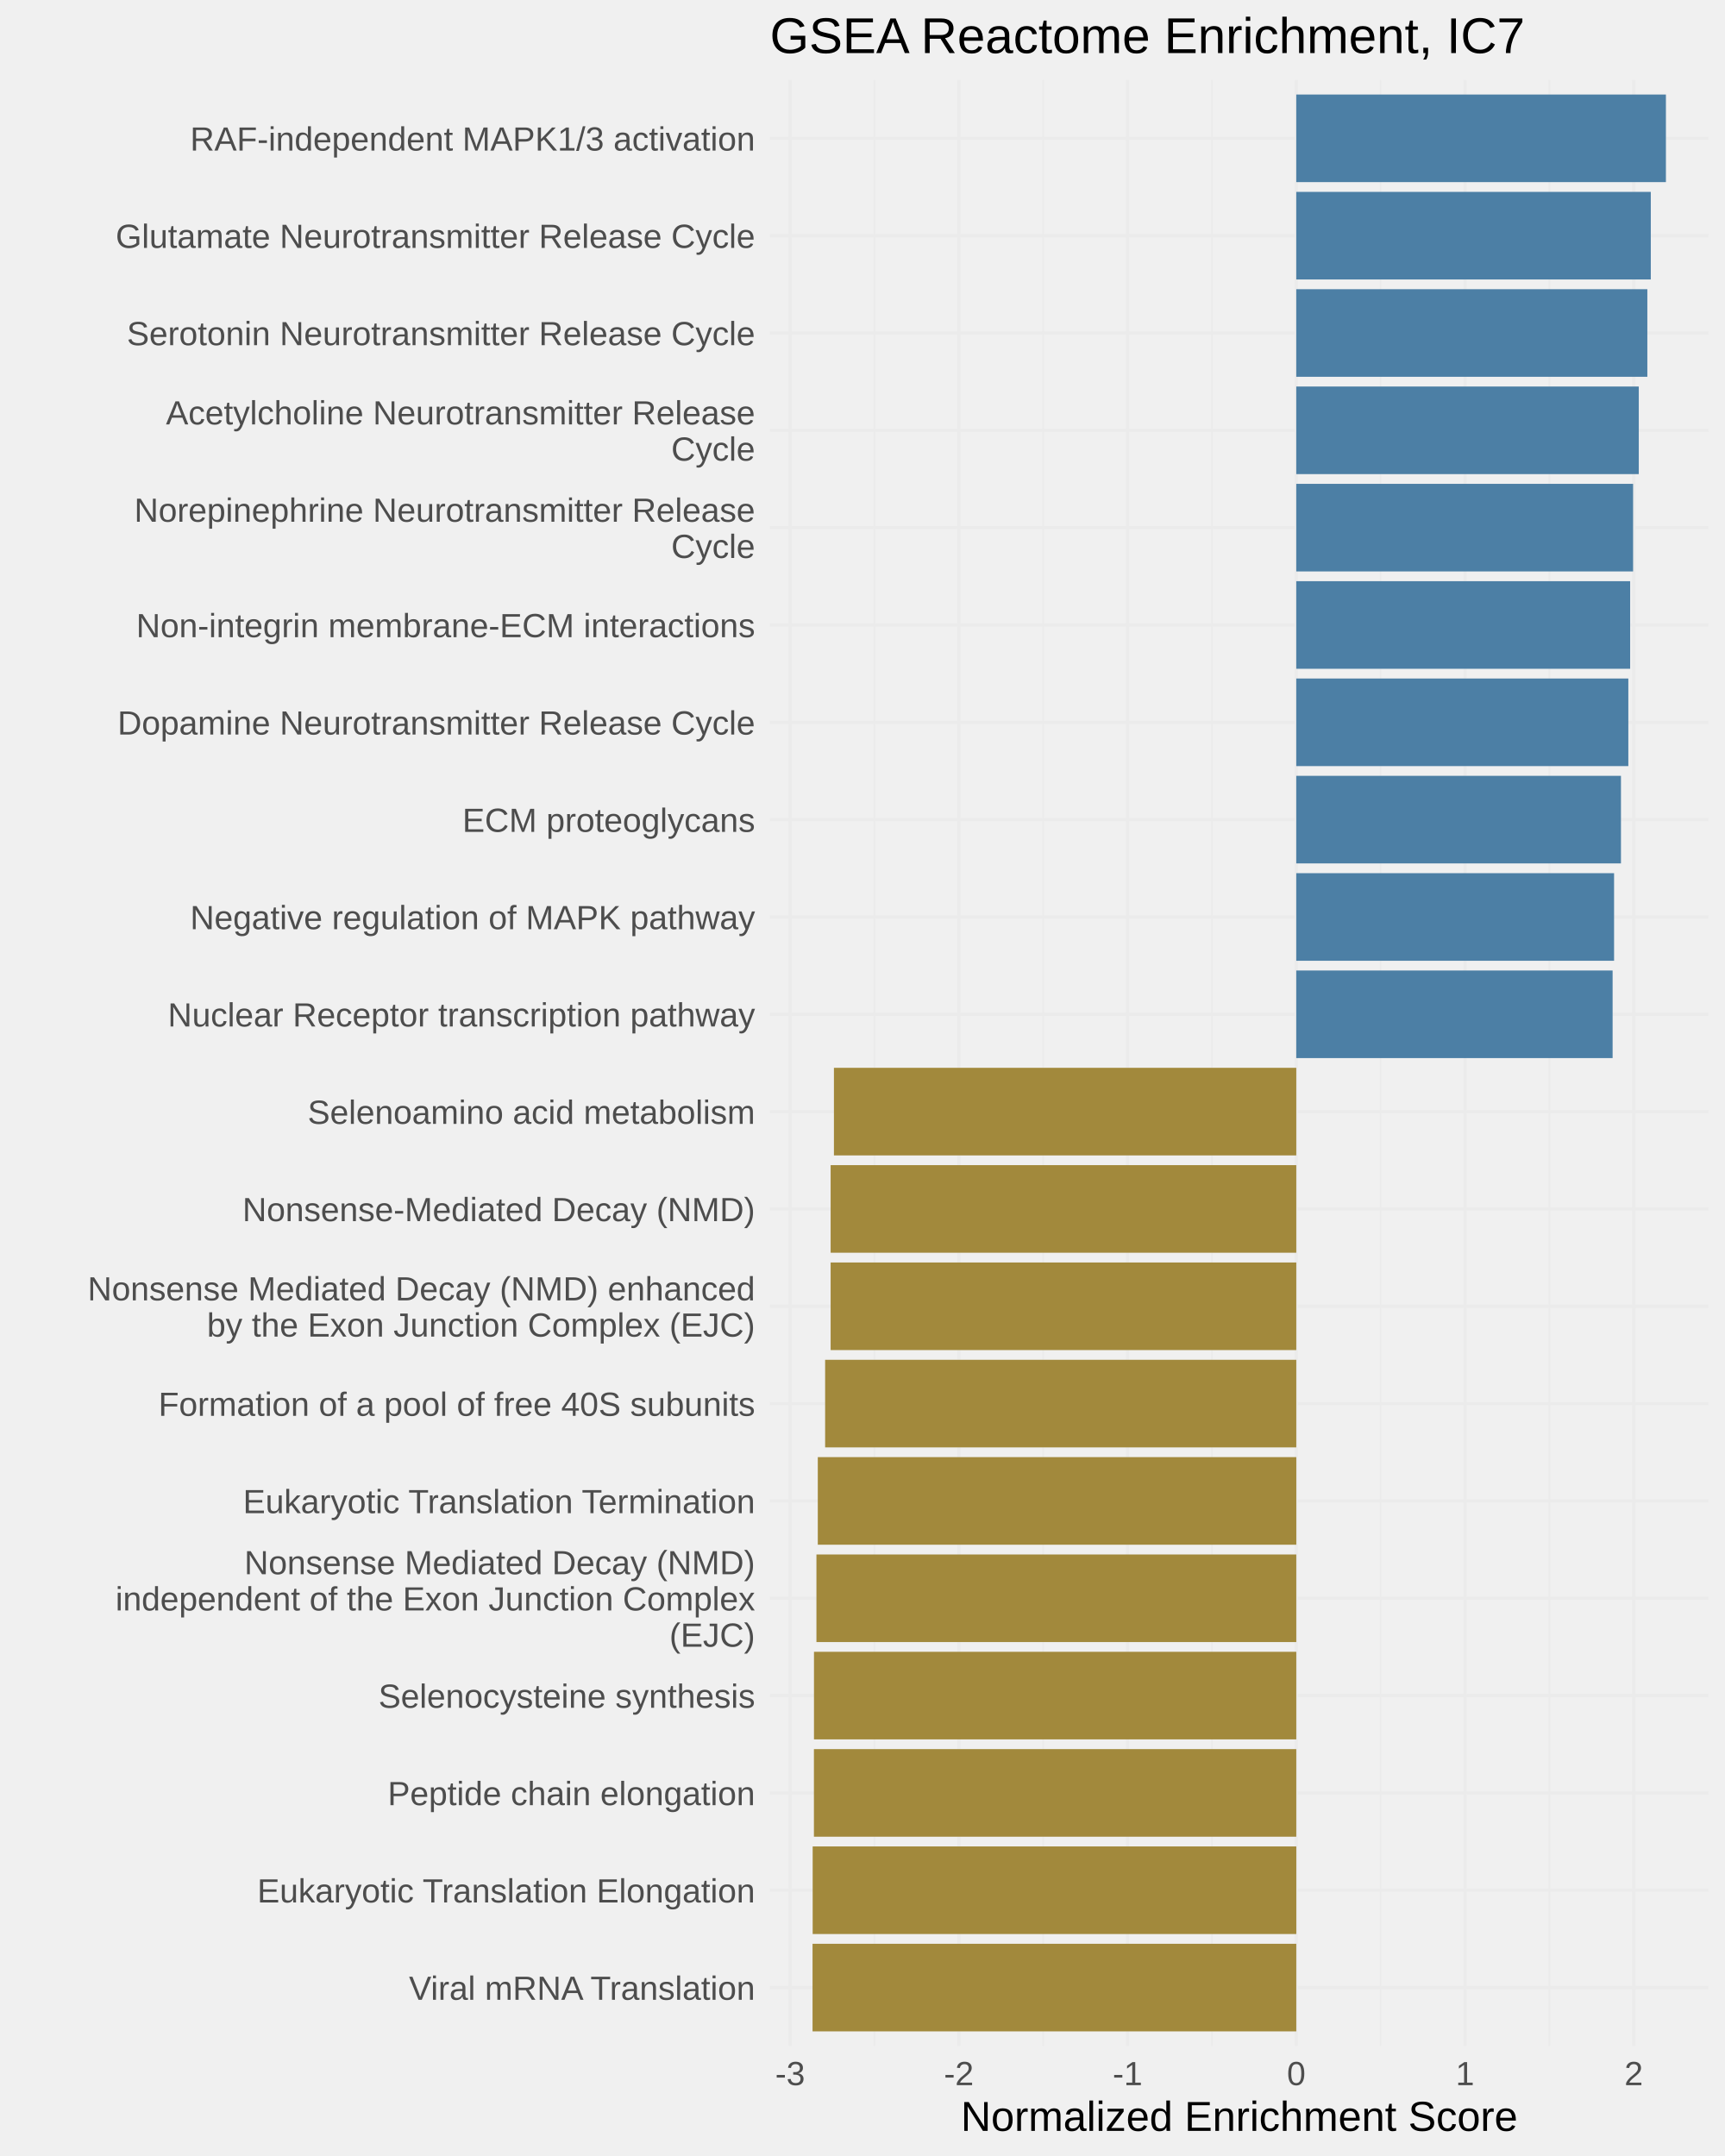
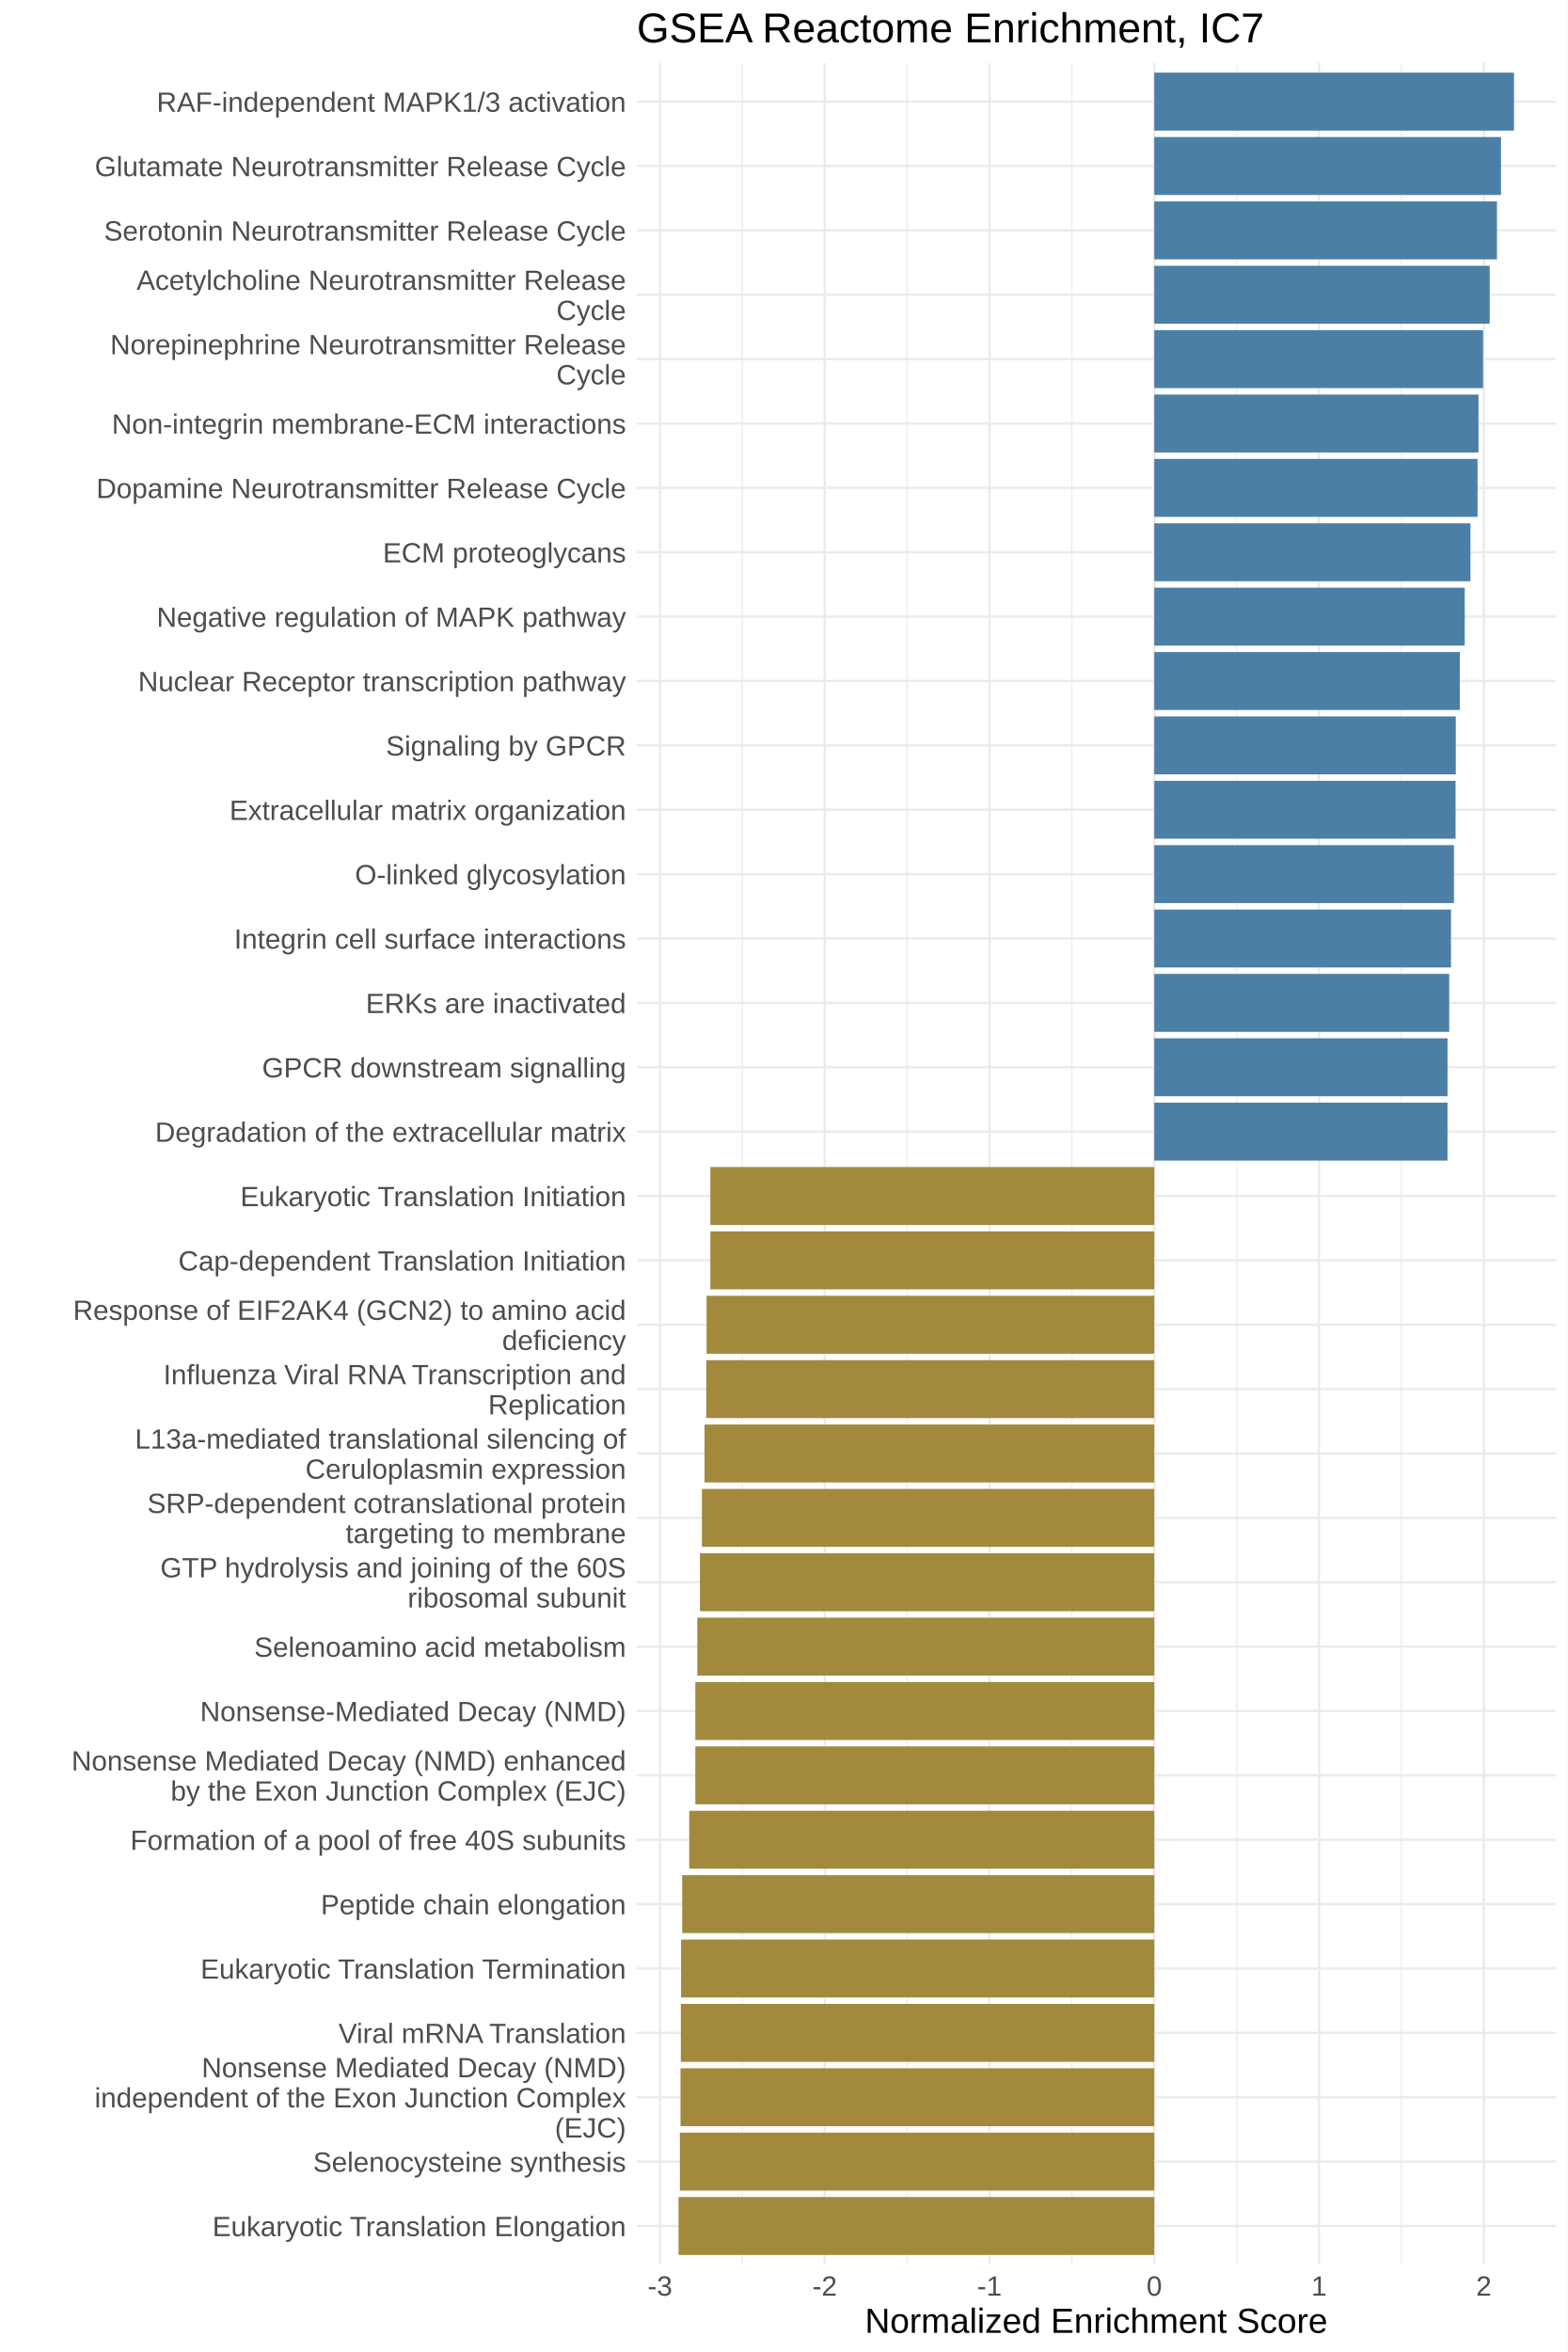
- <svg xmlns="http://www.w3.org/2000/svg" class="svglite" width="576.00pt" height="720.00pt" viewBox="0 0 576.00 720.00">
+ <svg xmlns="http://www.w3.org/2000/svg" class="svglite" width="720.00pt" height="1080.00pt" viewBox="0 0 720.00 1080.00">
  <defs>
    <style type="text/css">
    .svglite line, .svglite polyline, .svglite polygon, .svglite path, .svglite rect, .svglite circle {
      fill: none;
      stroke: #000000;
      stroke-linecap: round;
      stroke-linejoin: round;
      stroke-miterlimit: 10.00;
    }
    .svglite text {
      white-space: pre;
    }
  </style>
  </defs>
-   <rect width="100%" height="100%" style="stroke: none; fill: none;" />
+   <rect width="100%" height="100%" style="stroke: none; fill: #FFFFFF;" />
  <defs>
-     <clipPath id="cpMC4wMHw1NzYuMDB8MC4wMHw3MjAuMDA=">
-       <rect x="0.00" y="0.00" width="576.00" height="720.00" />
+     <clipPath id="cpMC4wMHw3MjAuMDB8MC4wMHwxMDgwLjAw">
+       <rect x="0.00" y="0.00" width="720.00" height="1080.00" />
    </clipPath>
  </defs>
-   <g clip-path="url(#cpMC4wMHw1NzYuMDB8MC4wMHw3MjAuMDA=)">
+   <g clip-path="url(#cpMC4wMHw3MjAuMDB8MC4wMHwxMDgwLjAw)">
</g>
  <defs>
-     <clipPath id="cpMjU3LjA4fDU3MC41MnwyNi43MHw2ODMuMjU=">
-       <rect x="257.08" y="26.70" width="313.44" height="656.56" />
+     <clipPath id="cpMjkyLjQ2fDcxNC41MnwyOC45NHwxMDM5Ljg3">
+       <rect x="292.46" y="28.94" width="422.06" height="1010.93" />
    </clipPath>
  </defs>
-   <g clip-path="url(#cpMjU3LjA4fDU3MC41MnwyNi43MHw2ODMuMjU=)">
-     <polyline points="292.00,683.25 292.00,26.70 " style="stroke-width: 0.53; stroke: #EBEBEB; stroke-linecap: butt;" />
-     <polyline points="348.34,683.25 348.34,26.70 " style="stroke-width: 0.53; stroke: #EBEBEB; stroke-linecap: butt;" />
-     <polyline points="404.67,683.25 404.67,26.70 " style="stroke-width: 0.53; stroke: #EBEBEB; stroke-linecap: butt;" />
-     <polyline points="461.01,683.25 461.01,26.70 " style="stroke-width: 0.53; stroke: #EBEBEB; stroke-linecap: butt;" />
-     <polyline points="517.35,683.25 517.35,26.70 " style="stroke-width: 0.53; stroke: #EBEBEB; stroke-linecap: butt;" />
-     <polyline points="257.08,663.75 570.52,663.75 " style="stroke-width: 1.07; stroke: #EBEBEB; stroke-linecap: butt;" />
-     <polyline points="257.08,631.25 570.52,631.25 " style="stroke-width: 1.07; stroke: #EBEBEB; stroke-linecap: butt;" />
-     <polyline points="257.08,598.75 570.52,598.75 " style="stroke-width: 1.07; stroke: #EBEBEB; stroke-linecap: butt;" />
-     <polyline points="257.08,566.24 570.52,566.24 " style="stroke-width: 1.07; stroke: #EBEBEB; stroke-linecap: butt;" />
-     <polyline points="257.08,533.74 570.52,533.74 " style="stroke-width: 1.07; stroke: #EBEBEB; stroke-linecap: butt;" />
-     <polyline points="257.08,501.24 570.52,501.24 " style="stroke-width: 1.07; stroke: #EBEBEB; stroke-linecap: butt;" />
-     <polyline points="257.08,468.74 570.52,468.74 " style="stroke-width: 1.07; stroke: #EBEBEB; stroke-linecap: butt;" />
-     <polyline points="257.08,436.23 570.52,436.23 " style="stroke-width: 1.07; stroke: #EBEBEB; stroke-linecap: butt;" />
-     <polyline points="257.08,403.73 570.52,403.73 " style="stroke-width: 1.07; stroke: #EBEBEB; stroke-linecap: butt;" />
-     <polyline points="257.08,371.23 570.52,371.23 " style="stroke-width: 1.07; stroke: #EBEBEB; stroke-linecap: butt;" />
-     <polyline points="257.08,338.73 570.52,338.73 " style="stroke-width: 1.07; stroke: #EBEBEB; stroke-linecap: butt;" />
-     <polyline points="257.08,306.22 570.52,306.22 " style="stroke-width: 1.07; stroke: #EBEBEB; stroke-linecap: butt;" />
-     <polyline points="257.08,273.72 570.52,273.72 " style="stroke-width: 1.07; stroke: #EBEBEB; stroke-linecap: butt;" />
-     <polyline points="257.08,241.22 570.52,241.22 " style="stroke-width: 1.07; stroke: #EBEBEB; stroke-linecap: butt;" />
-     <polyline points="257.08,208.71 570.52,208.71 " style="stroke-width: 1.07; stroke: #EBEBEB; stroke-linecap: butt;" />
-     <polyline points="257.08,176.21 570.52,176.21 " style="stroke-width: 1.07; stroke: #EBEBEB; stroke-linecap: butt;" />
-     <polyline points="257.08,143.71 570.52,143.71 " style="stroke-width: 1.07; stroke: #EBEBEB; stroke-linecap: butt;" />
-     <polyline points="257.08,111.21 570.52,111.21 " style="stroke-width: 1.07; stroke: #EBEBEB; stroke-linecap: butt;" />
-     <polyline points="257.08,78.70 570.52,78.70 " style="stroke-width: 1.07; stroke: #EBEBEB; stroke-linecap: butt;" />
-     <polyline points="257.08,46.20 570.52,46.20 " style="stroke-width: 1.07; stroke: #EBEBEB; stroke-linecap: butt;" />
-     <polyline points="263.83,683.25 263.83,26.70 " style="stroke-width: 1.07; stroke: #EBEBEB; stroke-linecap: butt;" />
-     <polyline points="320.17,683.25 320.17,26.70 " style="stroke-width: 1.07; stroke: #EBEBEB; stroke-linecap: butt;" />
-     <polyline points="376.51,683.25 376.51,26.70 " style="stroke-width: 1.07; stroke: #EBEBEB; stroke-linecap: butt;" />
-     <polyline points="432.84,683.25 432.84,26.70 " style="stroke-width: 1.07; stroke: #EBEBEB; stroke-linecap: butt;" />
-     <polyline points="489.18,683.25 489.18,26.70 " style="stroke-width: 1.07; stroke: #EBEBEB; stroke-linecap: butt;" />
-     <polyline points="545.52,683.25 545.52,26.70 " style="stroke-width: 1.07; stroke: #EBEBEB; stroke-linecap: butt;" />
-     <rect x="432.84" y="31.57" width="123.43" height="29.25" style="stroke-width: 1.07; stroke: none; stroke-linecap: butt; stroke-linejoin: miter; fill: #4C7FA5;" />
-     <rect x="432.84" y="64.08" width="118.38" height="29.25" style="stroke-width: 1.07; stroke: none; stroke-linecap: butt; stroke-linejoin: miter; fill: #4C7FA5;" />
-     <rect x="432.84" y="96.58" width="117.23" height="29.25" style="stroke-width: 1.07; stroke: none; stroke-linecap: butt; stroke-linejoin: miter; fill: #4C7FA5;" />
-     <rect x="432.84" y="129.08" width="114.37" height="29.25" style="stroke-width: 1.07; stroke: none; stroke-linecap: butt; stroke-linejoin: miter; fill: #4C7FA5;" />
-     <rect x="432.84" y="161.58" width="112.47" height="29.25" style="stroke-width: 1.07; stroke: none; stroke-linecap: butt; stroke-linejoin: miter; fill: #4C7FA5;" />
-     <rect x="432.84" y="194.09" width="111.49" height="29.25" style="stroke-width: 1.07; stroke: none; stroke-linecap: butt; stroke-linejoin: miter; fill: #4C7FA5;" />
-     <rect x="432.84" y="226.59" width="110.88" height="29.25" style="stroke-width: 1.07; stroke: none; stroke-linecap: butt; stroke-linejoin: miter; fill: #4C7FA5;" />
-     <rect x="432.84" y="259.09" width="108.42" height="29.25" style="stroke-width: 1.07; stroke: none; stroke-linecap: butt; stroke-linejoin: miter; fill: #4C7FA5;" />
-     <rect x="432.84" y="291.60" width="106.12" height="29.25" style="stroke-width: 1.07; stroke: none; stroke-linecap: butt; stroke-linejoin: miter; fill: #4C7FA5;" />
-     <rect x="432.84" y="324.10" width="105.63" height="29.25" style="stroke-width: 1.07; stroke: none; stroke-linecap: butt; stroke-linejoin: miter; fill: #4C7FA5;" />
-     <rect x="271.32" y="649.13" width="161.52" height="29.25" style="stroke-width: 1.07; stroke: none; stroke-linecap: butt; stroke-linejoin: miter; fill: #A2893C;" />
-     <rect x="271.36" y="616.62" width="161.49" height="29.25" style="stroke-width: 1.07; stroke: none; stroke-linecap: butt; stroke-linejoin: miter; fill: #A2893C;" />
-     <rect x="271.78" y="584.12" width="161.06" height="29.25" style="stroke-width: 1.07; stroke: none; stroke-linecap: butt; stroke-linejoin: miter; fill: #A2893C;" />
-     <rect x="271.80" y="551.62" width="161.04" height="29.25" style="stroke-width: 1.07; stroke: none; stroke-linecap: butt; stroke-linejoin: miter; fill: #A2893C;" />
-     <rect x="272.62" y="519.12" width="160.22" height="29.25" style="stroke-width: 1.07; stroke: none; stroke-linecap: butt; stroke-linejoin: miter; fill: #A2893C;" />
-     <rect x="273.07" y="486.61" width="159.78" height="29.25" style="stroke-width: 1.07; stroke: none; stroke-linecap: butt; stroke-linejoin: miter; fill: #A2893C;" />
-     <rect x="275.52" y="454.11" width="157.32" height="29.25" style="stroke-width: 1.07; stroke: none; stroke-linecap: butt; stroke-linejoin: miter; fill: #A2893C;" />
-     <rect x="277.36" y="389.10" width="155.48" height="29.25" style="stroke-width: 1.07; stroke: none; stroke-linecap: butt; stroke-linejoin: miter; fill: #A2893C;" />
-     <rect x="277.36" y="421.61" width="155.48" height="29.25" style="stroke-width: 1.07; stroke: none; stroke-linecap: butt; stroke-linejoin: miter; fill: #A2893C;" />
-     <rect x="278.46" y="356.60" width="154.38" height="29.25" style="stroke-width: 1.07; stroke: none; stroke-linecap: butt; stroke-linejoin: miter; fill: #A2893C;" />
+   <g clip-path="url(#cpMjkyLjQ2fDcxNC41MnwyOC45NHwxMDM5Ljg3)">
+     <polyline points="340.94,1039.87 340.94,28.94 " style="stroke-width: 0.53; stroke: #EBEBEB; stroke-linecap: butt;" />
+     <polyline points="416.61,1039.87 416.61,28.94 " style="stroke-width: 0.53; stroke: #EBEBEB; stroke-linecap: butt;" />
+     <polyline points="492.29,1039.87 492.29,28.94 " style="stroke-width: 0.53; stroke: #EBEBEB; stroke-linecap: butt;" />
+     <polyline points="567.97,1039.87 567.97,28.94 " style="stroke-width: 0.53; stroke: #EBEBEB; stroke-linecap: butt;" />
+     <polyline points="643.64,1039.87 643.64,28.94 " style="stroke-width: 0.53; stroke: #EBEBEB; stroke-linecap: butt;" />
+     <polyline points="292.46,1022.14 714.52,1022.14 " style="stroke-width: 1.07; stroke: #EBEBEB; stroke-linecap: butt;" />
+     <polyline points="292.46,992.58 714.52,992.58 " style="stroke-width: 1.07; stroke: #EBEBEB; stroke-linecap: butt;" />
+     <polyline points="292.46,963.02 714.52,963.02 " style="stroke-width: 1.07; stroke: #EBEBEB; stroke-linecap: butt;" />
+     <polyline points="292.46,933.46 714.52,933.46 " style="stroke-width: 1.07; stroke: #EBEBEB; stroke-linecap: butt;" />
+     <polyline points="292.46,903.90 714.52,903.90 " style="stroke-width: 1.07; stroke: #EBEBEB; stroke-linecap: butt;" />
+     <polyline points="292.46,874.34 714.52,874.34 " style="stroke-width: 1.07; stroke: #EBEBEB; stroke-linecap: butt;" />
+     <polyline points="292.46,844.78 714.52,844.78 " style="stroke-width: 1.07; stroke: #EBEBEB; stroke-linecap: butt;" />
+     <polyline points="292.46,815.22 714.52,815.22 " style="stroke-width: 1.07; stroke: #EBEBEB; stroke-linecap: butt;" />
+     <polyline points="292.46,785.66 714.52,785.66 " style="stroke-width: 1.07; stroke: #EBEBEB; stroke-linecap: butt;" />
+     <polyline points="292.46,756.10 714.52,756.10 " style="stroke-width: 1.07; stroke: #EBEBEB; stroke-linecap: butt;" />
+     <polyline points="292.46,726.54 714.52,726.54 " style="stroke-width: 1.07; stroke: #EBEBEB; stroke-linecap: butt;" />
+     <polyline points="292.46,696.98 714.52,696.98 " style="stroke-width: 1.07; stroke: #EBEBEB; stroke-linecap: butt;" />
+     <polyline points="292.46,667.42 714.52,667.42 " style="stroke-width: 1.07; stroke: #EBEBEB; stroke-linecap: butt;" />
+     <polyline points="292.46,637.86 714.52,637.86 " style="stroke-width: 1.07; stroke: #EBEBEB; stroke-linecap: butt;" />
+     <polyline points="292.46,608.30 714.52,608.30 " style="stroke-width: 1.07; stroke: #EBEBEB; stroke-linecap: butt;" />
+     <polyline points="292.46,578.74 714.52,578.74 " style="stroke-width: 1.07; stroke: #EBEBEB; stroke-linecap: butt;" />
+     <polyline points="292.46,549.18 714.52,549.18 " style="stroke-width: 1.07; stroke: #EBEBEB; stroke-linecap: butt;" />
+     <polyline points="292.46,519.62 714.52,519.62 " style="stroke-width: 1.07; stroke: #EBEBEB; stroke-linecap: butt;" />
+     <polyline points="292.46,490.06 714.52,490.06 " style="stroke-width: 1.07; stroke: #EBEBEB; stroke-linecap: butt;" />
+     <polyline points="292.46,460.51 714.52,460.51 " style="stroke-width: 1.07; stroke: #EBEBEB; stroke-linecap: butt;" />
+     <polyline points="292.46,430.95 714.52,430.95 " style="stroke-width: 1.07; stroke: #EBEBEB; stroke-linecap: butt;" />
+     <polyline points="292.46,401.39 714.52,401.39 " style="stroke-width: 1.07; stroke: #EBEBEB; stroke-linecap: butt;" />
+     <polyline points="292.46,371.83 714.52,371.83 " style="stroke-width: 1.07; stroke: #EBEBEB; stroke-linecap: butt;" />
+     <polyline points="292.46,342.27 714.52,342.27 " style="stroke-width: 1.07; stroke: #EBEBEB; stroke-linecap: butt;" />
+     <polyline points="292.46,312.71 714.52,312.71 " style="stroke-width: 1.07; stroke: #EBEBEB; stroke-linecap: butt;" />
+     <polyline points="292.46,283.15 714.52,283.15 " style="stroke-width: 1.07; stroke: #EBEBEB; stroke-linecap: butt;" />
+     <polyline points="292.46,253.59 714.52,253.59 " style="stroke-width: 1.07; stroke: #EBEBEB; stroke-linecap: butt;" />
+     <polyline points="292.46,224.03 714.52,224.03 " style="stroke-width: 1.07; stroke: #EBEBEB; stroke-linecap: butt;" />
+     <polyline points="292.46,194.47 714.52,194.47 " style="stroke-width: 1.07; stroke: #EBEBEB; stroke-linecap: butt;" />
+     <polyline points="292.46,164.91 714.52,164.91 " style="stroke-width: 1.07; stroke: #EBEBEB; stroke-linecap: butt;" />
+     <polyline points="292.46,135.35 714.52,135.35 " style="stroke-width: 1.07; stroke: #EBEBEB; stroke-linecap: butt;" />
+     <polyline points="292.46,105.79 714.52,105.79 " style="stroke-width: 1.07; stroke: #EBEBEB; stroke-linecap: butt;" />
+     <polyline points="292.46,76.23 714.52,76.23 " style="stroke-width: 1.07; stroke: #EBEBEB; stroke-linecap: butt;" />
+     <polyline points="292.46,46.67 714.52,46.67 " style="stroke-width: 1.07; stroke: #EBEBEB; stroke-linecap: butt;" />
+     <polyline points="303.10,1039.87 303.10,28.94 " style="stroke-width: 1.07; stroke: #EBEBEB; stroke-linecap: butt;" />
+     <polyline points="378.77,1039.87 378.77,28.94 " style="stroke-width: 1.07; stroke: #EBEBEB; stroke-linecap: butt;" />
+     <polyline points="454.45,1039.87 454.45,28.94 " style="stroke-width: 1.07; stroke: #EBEBEB; stroke-linecap: butt;" />
+     <polyline points="530.13,1039.87 530.13,28.94 " style="stroke-width: 1.07; stroke: #EBEBEB; stroke-linecap: butt;" />
+     <polyline points="605.80,1039.87 605.80,28.94 " style="stroke-width: 1.07; stroke: #EBEBEB; stroke-linecap: butt;" />
+     <polyline points="681.48,1039.87 681.48,28.94 " style="stroke-width: 1.07; stroke: #EBEBEB; stroke-linecap: butt;" />
+     <rect x="530.13" y="33.37" width="165.21" height="26.60" style="stroke-width: 1.07; stroke: none; stroke-linecap: butt; stroke-linejoin: miter; fill: #4C7FA5;" />
+     <rect x="530.13" y="62.93" width="159.24" height="26.60" style="stroke-width: 1.07; stroke: none; stroke-linecap: butt; stroke-linejoin: miter; fill: #4C7FA5;" />
+     <rect x="530.13" y="92.49" width="157.39" height="26.60" style="stroke-width: 1.07; stroke: none; stroke-linecap: butt; stroke-linejoin: miter; fill: #4C7FA5;" />
+     <rect x="530.13" y="122.05" width="154.06" height="26.60" style="stroke-width: 1.07; stroke: none; stroke-linecap: butt; stroke-linejoin: miter; fill: #4C7FA5;" />
+     <rect x="530.13" y="151.61" width="151.00" height="26.60" style="stroke-width: 1.07; stroke: none; stroke-linecap: butt; stroke-linejoin: miter; fill: #4C7FA5;" />
+     <rect x="530.13" y="181.17" width="148.90" height="26.60" style="stroke-width: 1.07; stroke: none; stroke-linecap: butt; stroke-linejoin: miter; fill: #4C7FA5;" />
+     <rect x="530.13" y="210.73" width="148.47" height="26.60" style="stroke-width: 1.07; stroke: none; stroke-linecap: butt; stroke-linejoin: miter; fill: #4C7FA5;" />
+     <rect x="530.13" y="240.29" width="145.21" height="26.60" style="stroke-width: 1.07; stroke: none; stroke-linecap: butt; stroke-linejoin: miter; fill: #4C7FA5;" />
+     <rect x="530.13" y="269.85" width="142.59" height="26.60" style="stroke-width: 1.07; stroke: none; stroke-linecap: butt; stroke-linejoin: miter; fill: #4C7FA5;" />
+     <rect x="530.13" y="299.41" width="140.32" height="26.60" style="stroke-width: 1.07; stroke: none; stroke-linecap: butt; stroke-linejoin: miter; fill: #4C7FA5;" />
+     <rect x="530.13" y="328.97" width="138.48" height="26.60" style="stroke-width: 1.07; stroke: none; stroke-linecap: butt; stroke-linejoin: miter; fill: #4C7FA5;" />
+     <rect x="530.13" y="358.53" width="138.38" height="26.60" style="stroke-width: 1.07; stroke: none; stroke-linecap: butt; stroke-linejoin: miter; fill: #4C7FA5;" />
+     <rect x="530.13" y="388.08" width="137.63" height="26.60" style="stroke-width: 1.07; stroke: none; stroke-linecap: butt; stroke-linejoin: miter; fill: #4C7FA5;" />
+     <rect x="530.13" y="417.64" width="136.26" height="26.60" style="stroke-width: 1.07; stroke: none; stroke-linecap: butt; stroke-linejoin: miter; fill: #4C7FA5;" />
+     <rect x="530.13" y="447.20" width="135.46" height="26.60" style="stroke-width: 1.07; stroke: none; stroke-linecap: butt; stroke-linejoin: miter; fill: #4C7FA5;" />
+     <rect x="530.13" y="476.76" width="134.69" height="26.60" style="stroke-width: 1.07; stroke: none; stroke-linecap: butt; stroke-linejoin: miter; fill: #4C7FA5;" />
+     <rect x="530.13" y="506.32" width="134.66" height="26.60" style="stroke-width: 1.07; stroke: none; stroke-linecap: butt; stroke-linejoin: miter; fill: #4C7FA5;" />
+     <rect x="311.65" y="1008.83" width="218.48" height="26.60" style="stroke-width: 1.07; stroke: none; stroke-linecap: butt; stroke-linejoin: miter; fill: #A2893C;" />
+     <rect x="312.25" y="979.27" width="217.88" height="26.60" style="stroke-width: 1.07; stroke: none; stroke-linecap: butt; stroke-linejoin: miter; fill: #A2893C;" />
+     <rect x="312.55" y="949.71" width="217.57" height="26.60" style="stroke-width: 1.07; stroke: none; stroke-linecap: butt; stroke-linejoin: miter; fill: #A2893C;" />
+     <rect x="312.69" y="920.16" width="217.44" height="26.60" style="stroke-width: 1.07; stroke: none; stroke-linecap: butt; stroke-linejoin: miter; fill: #A2893C;" />
+     <rect x="312.79" y="890.60" width="217.34" height="26.60" style="stroke-width: 1.07; stroke: none; stroke-linecap: butt; stroke-linejoin: miter; fill: #A2893C;" />
+     <rect x="313.31" y="861.04" width="216.82" height="26.60" style="stroke-width: 1.07; stroke: none; stroke-linecap: butt; stroke-linejoin: miter; fill: #A2893C;" />
+     <rect x="316.55" y="831.48" width="213.58" height="26.60" style="stroke-width: 1.07; stroke: none; stroke-linecap: butt; stroke-linejoin: miter; fill: #A2893C;" />
+     <rect x="319.35" y="772.36" width="210.78" height="26.60" style="stroke-width: 1.07; stroke: none; stroke-linecap: butt; stroke-linejoin: miter; fill: #A2893C;" />
+     <rect x="319.35" y="801.92" width="210.78" height="26.60" style="stroke-width: 1.07; stroke: none; stroke-linecap: butt; stroke-linejoin: miter; fill: #A2893C;" />
+     <rect x="320.26" y="742.80" width="209.87" height="26.60" style="stroke-width: 1.07; stroke: none; stroke-linecap: butt; stroke-linejoin: miter; fill: #A2893C;" />
+     <rect x="321.47" y="713.24" width="208.66" height="26.60" style="stroke-width: 1.07; stroke: none; stroke-linecap: butt; stroke-linejoin: miter; fill: #A2893C;" />
+     <rect x="322.37" y="683.68" width="207.76" height="26.60" style="stroke-width: 1.07; stroke: none; stroke-linecap: butt; stroke-linejoin: miter; fill: #A2893C;" />
+     <rect x="323.58" y="654.12" width="206.55" height="26.60" style="stroke-width: 1.07; stroke: none; stroke-linecap: butt; stroke-linejoin: miter; fill: #A2893C;" />
+     <rect x="324.37" y="624.56" width="205.75" height="26.60" style="stroke-width: 1.07; stroke: none; stroke-linecap: butt; stroke-linejoin: miter; fill: #A2893C;" />
+     <rect x="324.51" y="595.00" width="205.62" height="26.60" style="stroke-width: 1.07; stroke: none; stroke-linecap: butt; stroke-linejoin: miter; fill: #A2893C;" />
+     <rect x="326.25" y="535.88" width="203.88" height="26.60" style="stroke-width: 1.07; stroke: none; stroke-linecap: butt; stroke-linejoin: miter; fill: #A2893C;" />
+     <rect x="326.25" y="565.44" width="203.88" height="26.60" style="stroke-width: 1.07; stroke: none; stroke-linecap: butt; stroke-linejoin: miter; fill: #A2893C;" />
  </g>
-   <g clip-path="url(#cpMC4wMHw1NzYuMDB8MC4wMHw3MjAuMDA=)">
-     <text x="252.14" y="667.83" text-anchor="end" style="font-size: 11.20px;fill: #4D4D4D; font-family: &quot;Arimo&quot;;" textLength="127.86px" lengthAdjust="spacingAndGlyphs">Viral mRNA Translation</text>
-     <text x="252.14" y="635.33" text-anchor="end" style="font-size: 11.20px;fill: #4D4D4D; font-family: &quot;Arimo&quot;;" textLength="186.61px" lengthAdjust="spacingAndGlyphs">Eukaryotic Translation Elongation</text>
-     <text x="252.14" y="602.83" text-anchor="end" style="font-size: 11.20px;fill: #4D4D4D; font-family: &quot;Arimo&quot;;" textLength="138.54px" lengthAdjust="spacingAndGlyphs">Peptide chain elongation</text>
-     <text x="252.14" y="570.32" text-anchor="end" style="font-size: 11.20px;fill: #4D4D4D; font-family: &quot;Arimo&quot;;" textLength="141.11px" lengthAdjust="spacingAndGlyphs">Selenocysteine synthesis</text>
-     <text x="252.14" y="525.72" text-anchor="end" style="font-size: 11.20px;fill: #4D4D4D; font-family: &quot;Arimo&quot;;" textLength="187.96px" lengthAdjust="spacingAndGlyphs">Nonsense Mediated Decay (NMD)</text>
-     <text x="252.14" y="537.82" text-anchor="end" style="font-size: 11.20px;fill: #4D4D4D; font-family: &quot;Arimo&quot;;" textLength="239.08px" lengthAdjust="spacingAndGlyphs">independent of the Exon Junction Complex</text>
-     <text x="252.14" y="549.92" text-anchor="end" style="font-size: 11.20px;fill: #4D4D4D; font-family: &quot;Arimo&quot;;" textLength="26.91px" lengthAdjust="spacingAndGlyphs">(EJC)</text>
-     <text x="252.14" y="505.32" text-anchor="end" style="font-size: 11.20px;fill: #4D4D4D; font-family: &quot;Arimo&quot;;" textLength="192.72px" lengthAdjust="spacingAndGlyphs">Eukaryotic Translation Termination</text>
-     <text x="252.14" y="472.82" text-anchor="end" style="font-size: 11.20px;fill: #4D4D4D; font-family: &quot;Arimo&quot;;" textLength="224.65px" lengthAdjust="spacingAndGlyphs">Formation of a pool of free 40S subunits</text>
-     <text x="252.14" y="434.26" text-anchor="end" style="font-size: 11.20px;fill: #4D4D4D; font-family: &quot;Arimo&quot;;" textLength="246.66px" lengthAdjust="spacingAndGlyphs">Nonsense Mediated Decay (NMD) enhanced</text>
-     <text x="252.14" y="446.36" text-anchor="end" style="font-size: 11.20px;fill: #4D4D4D; font-family: &quot;Arimo&quot;;" textLength="198.21px" lengthAdjust="spacingAndGlyphs">by the Exon Junction Complex (EJC)</text>
-     <text x="252.14" y="407.81" text-anchor="end" style="font-size: 11.20px;fill: #4D4D4D; font-family: &quot;Arimo&quot;;" textLength="188.45px" lengthAdjust="spacingAndGlyphs">Nonsense-Mediated Decay (NMD)</text>
-     <text x="252.14" y="375.31" text-anchor="end" style="font-size: 11.20px;fill: #4D4D4D; font-family: &quot;Arimo&quot;;" textLength="168.97px" lengthAdjust="spacingAndGlyphs">Selenoamino acid metabolism</text>
-     <text x="252.14" y="342.80" text-anchor="end" style="font-size: 11.20px;fill: #4D4D4D; font-family: &quot;Arimo&quot;;" textLength="223.06px" lengthAdjust="spacingAndGlyphs">Nuclear Receptor transcription pathway</text>
-     <text x="252.14" y="310.30" text-anchor="end" style="font-size: 11.20px;fill: #4D4D4D; font-family: &quot;Arimo&quot;;" textLength="211.50px" lengthAdjust="spacingAndGlyphs">Negative regulation of MAPK pathway</text>
-     <text x="252.14" y="277.80" text-anchor="end" style="font-size: 11.20px;fill: #4D4D4D; font-family: &quot;Arimo&quot;;" textLength="107.27px" lengthAdjust="spacingAndGlyphs">ECM proteoglycans</text>
-     <text x="252.14" y="245.30" text-anchor="end" style="font-size: 11.20px;fill: #4D4D4D; font-family: &quot;Arimo&quot;;" textLength="238.95px" lengthAdjust="spacingAndGlyphs">Dopamine Neurotransmitter Release Cycle</text>
-     <text x="252.14" y="212.79" text-anchor="end" style="font-size: 11.20px;fill: #4D4D4D; font-family: &quot;Arimo&quot;;" textLength="232.96px" lengthAdjust="spacingAndGlyphs">Non-integrin membrane-ECM interactions</text>
-     <text x="252.14" y="174.24" text-anchor="end" style="font-size: 11.20px;fill: #4D4D4D; font-family: &quot;Arimo&quot;;" textLength="233.92px" lengthAdjust="spacingAndGlyphs">Norepinephrine Neurotransmitter Release</text>
-     <text x="252.14" y="186.34" text-anchor="end" style="font-size: 11.20px;fill: #4D4D4D; font-family: &quot;Arimo&quot;;" textLength="30.58px" lengthAdjust="spacingAndGlyphs">Cycle</text>
-     <text x="252.14" y="141.74" text-anchor="end" style="font-size: 11.20px;fill: #4D4D4D; font-family: &quot;Arimo&quot;;" textLength="222.30px" lengthAdjust="spacingAndGlyphs">Acetylcholine Neurotransmitter Release</text>
-     <text x="252.14" y="153.84" text-anchor="end" style="font-size: 11.20px;fill: #4D4D4D; font-family: &quot;Arimo&quot;;" textLength="30.58px" lengthAdjust="spacingAndGlyphs">Cycle</text>
-     <text x="252.14" y="115.28" text-anchor="end" style="font-size: 11.20px;fill: #4D4D4D; font-family: &quot;Arimo&quot;;" textLength="235.25px" lengthAdjust="spacingAndGlyphs">Serotonin Neurotransmitter Release Cycle</text>
-     <text x="252.14" y="82.78" text-anchor="end" style="font-size: 11.20px;fill: #4D4D4D; font-family: &quot;Arimo&quot;;" textLength="240.67px" lengthAdjust="spacingAndGlyphs">Glutamate Neurotransmitter Release Cycle</text>
-     <text x="252.14" y="50.28" text-anchor="end" style="font-size: 11.20px;fill: #4D4D4D; font-family: &quot;Arimo&quot;;" textLength="208.10px" lengthAdjust="spacingAndGlyphs">RAF-independent MAPK1/3 activation</text>
-     <text x="263.83" y="696.34" text-anchor="middle" style="font-size: 11.20px;fill: #4D4D4D; font-family: &quot;Arimo&quot;;" textLength="11.16px" lengthAdjust="spacingAndGlyphs">-3</text>
-     <text x="320.17" y="696.34" text-anchor="middle" style="font-size: 11.20px;fill: #4D4D4D; font-family: &quot;Arimo&quot;;" textLength="11.16px" lengthAdjust="spacingAndGlyphs">-2</text>
-     <text x="376.51" y="696.34" text-anchor="middle" style="font-size: 11.20px;fill: #4D4D4D; font-family: &quot;Arimo&quot;;" textLength="11.16px" lengthAdjust="spacingAndGlyphs">-1</text>
-     <text x="432.84" y="696.34" text-anchor="middle" style="font-size: 11.20px;fill: #4D4D4D; font-family: &quot;Arimo&quot;;" textLength="7.12px" lengthAdjust="spacingAndGlyphs">0</text>
-     <text x="489.18" y="696.34" text-anchor="middle" style="font-size: 11.20px;fill: #4D4D4D; font-family: &quot;Arimo&quot;;" textLength="7.12px" lengthAdjust="spacingAndGlyphs">1</text>
-     <text x="545.52" y="696.34" text-anchor="middle" style="font-size: 11.20px;fill: #4D4D4D; font-family: &quot;Arimo&quot;;" textLength="7.12px" lengthAdjust="spacingAndGlyphs">2</text>
-     <text x="413.80" y="711.61" text-anchor="middle" style="font-size: 14.00px; font-family: &quot;Arimo&quot;;" textLength="207.99px" lengthAdjust="spacingAndGlyphs">Normalized Enrichment Score</text>
-     <text x="257.08" y="17.73" style="font-size: 16.80px; font-family: &quot;Arimo&quot;;" textLength="275.52px" lengthAdjust="spacingAndGlyphs">GSEA Reactome Enrichment, IC7</text>
+   <g clip-path="url(#cpMC4wMHw3MjAuMDB8MC4wMHwxMDgwLjAw)">
+     <text x="287.53" y="1026.80" text-anchor="end" style="font-size: 12.80px;fill: #4D4D4D; font-family: &quot;Arimo&quot;;" textLength="213.39px" lengthAdjust="spacingAndGlyphs">Eukaryotic Translation Elongation</text>
+     <text x="287.53" y="997.24" text-anchor="end" style="font-size: 12.80px;fill: #4D4D4D; font-family: &quot;Arimo&quot;;" textLength="161.35px" lengthAdjust="spacingAndGlyphs">Selenocysteine synthesis</text>
+     <text x="287.53" y="953.85" text-anchor="end" style="font-size: 12.80px;fill: #4D4D4D; font-family: &quot;Arimo&quot;;" textLength="214.93px" lengthAdjust="spacingAndGlyphs">Nonsense Mediated Decay (NMD)</text>
+     <text x="287.53" y="967.68" text-anchor="end" style="font-size: 12.80px;fill: #4D4D4D; font-family: &quot;Arimo&quot;;" textLength="273.39px" lengthAdjust="spacingAndGlyphs">independent of the Exon Junction Complex</text>
+     <text x="287.53" y="981.50" text-anchor="end" style="font-size: 12.80px;fill: #4D4D4D; font-family: &quot;Arimo&quot;;" textLength="30.77px" lengthAdjust="spacingAndGlyphs">(EJC)</text>
+     <text x="287.53" y="938.12" text-anchor="end" style="font-size: 12.80px;fill: #4D4D4D; font-family: &quot;Arimo&quot;;" textLength="146.22px" lengthAdjust="spacingAndGlyphs">Viral mRNA Translation</text>
+     <text x="287.53" y="908.56" text-anchor="end" style="font-size: 12.80px;fill: #4D4D4D; font-family: &quot;Arimo&quot;;" textLength="220.37px" lengthAdjust="spacingAndGlyphs">Eukaryotic Translation Termination</text>
+     <text x="287.53" y="879.00" text-anchor="end" style="font-size: 12.80px;fill: #4D4D4D; font-family: &quot;Arimo&quot;;" textLength="158.44px" lengthAdjust="spacingAndGlyphs">Peptide chain elongation</text>
+     <text x="287.53" y="849.44" text-anchor="end" style="font-size: 12.80px;fill: #4D4D4D; font-family: &quot;Arimo&quot;;" textLength="256.89px" lengthAdjust="spacingAndGlyphs">Formation of a pool of free 40S subunits</text>
+     <text x="287.53" y="812.97" text-anchor="end" style="font-size: 12.80px;fill: #4D4D4D; font-family: &quot;Arimo&quot;;" textLength="282.05px" lengthAdjust="spacingAndGlyphs">Nonsense Mediated Decay (NMD) enhanced</text>
+     <text x="287.53" y="826.79" text-anchor="end" style="font-size: 12.80px;fill: #4D4D4D; font-family: &quot;Arimo&quot;;" textLength="226.66px" lengthAdjust="spacingAndGlyphs">by the Exon Junction Complex (EJC)</text>
+     <text x="287.53" y="790.32" text-anchor="end" style="font-size: 12.80px;fill: #4D4D4D; font-family: &quot;Arimo&quot;;" textLength="215.47px" lengthAdjust="spacingAndGlyphs">Nonsense-Mediated Decay (NMD)</text>
+     <text x="287.53" y="760.76" text-anchor="end" style="font-size: 12.80px;fill: #4D4D4D; font-family: &quot;Arimo&quot;;" textLength="193.22px" lengthAdjust="spacingAndGlyphs">Selenoamino acid metabolism</text>
+     <text x="287.53" y="724.29" text-anchor="end" style="font-size: 12.80px;fill: #4D4D4D; font-family: &quot;Arimo&quot;;" textLength="238.67px" lengthAdjust="spacingAndGlyphs">GTP hydrolysis and joining of the 60S</text>
+     <text x="287.53" y="738.11" text-anchor="end" style="font-size: 12.80px;fill: #4D4D4D; font-family: &quot;Arimo&quot;;" textLength="114.88px" lengthAdjust="spacingAndGlyphs">ribosomal subunit</text>
+     <text x="287.53" y="694.73" text-anchor="end" style="font-size: 12.80px;fill: #4D4D4D; font-family: &quot;Arimo&quot;;" textLength="246.95px" lengthAdjust="spacingAndGlyphs">SRP-dependent cotranslational protein</text>
+     <text x="287.53" y="708.56" text-anchor="end" style="font-size: 12.80px;fill: #4D4D4D; font-family: &quot;Arimo&quot;;" textLength="149.67px" lengthAdjust="spacingAndGlyphs">targeting to membrane</text>
+     <text x="287.53" y="665.17" text-anchor="end" style="font-size: 12.80px;fill: #4D4D4D; font-family: &quot;Arimo&quot;;" textLength="258.05px" lengthAdjust="spacingAndGlyphs">L13a-mediated translational silencing of</text>
+     <text x="287.53" y="679.00" text-anchor="end" style="font-size: 12.80px;fill: #4D4D4D; font-family: &quot;Arimo&quot;;" textLength="164.96px" lengthAdjust="spacingAndGlyphs">Ceruloplasmin expression</text>
+     <text x="287.53" y="635.61" text-anchor="end" style="font-size: 12.80px;fill: #4D4D4D; font-family: &quot;Arimo&quot;;" textLength="237.13px" lengthAdjust="spacingAndGlyphs">Influenza Viral RNA Transcription and</text>
+     <text x="287.53" y="649.44" text-anchor="end" style="font-size: 12.80px;fill: #4D4D4D; font-family: &quot;Arimo&quot;;" textLength="70.80px" lengthAdjust="spacingAndGlyphs">Replication</text>
+     <text x="287.53" y="606.05" text-anchor="end" style="font-size: 12.80px;fill: #4D4D4D; font-family: &quot;Arimo&quot;;" textLength="276.57px" lengthAdjust="spacingAndGlyphs">Response of EIF2AK4 (GCN2) to amino acid</text>
+     <text x="287.53" y="619.88" text-anchor="end" style="font-size: 12.80px;fill: #4D4D4D; font-family: &quot;Arimo&quot;;" textLength="65.23px" lengthAdjust="spacingAndGlyphs">deficiency</text>
+     <text x="287.53" y="583.41" text-anchor="end" style="font-size: 12.80px;fill: #4D4D4D; font-family: &quot;Arimo&quot;;" textLength="232.93px" lengthAdjust="spacingAndGlyphs">Cap-dependent Translation Initiation</text>
+     <text x="287.53" y="553.85" text-anchor="end" style="font-size: 12.80px;fill: #4D4D4D; font-family: &quot;Arimo&quot;;" textLength="201.71px" lengthAdjust="spacingAndGlyphs">Eukaryotic Translation Initiation</text>
+     <text x="287.53" y="524.29" text-anchor="end" style="font-size: 12.80px;fill: #4D4D4D; font-family: &quot;Arimo&quot;;" textLength="250.86px" lengthAdjust="spacingAndGlyphs">Degradation of the extracellular matrix</text>
+     <text x="287.53" y="494.73" text-anchor="end" style="font-size: 12.80px;fill: #4D4D4D; font-family: &quot;Arimo&quot;;" textLength="184.15px" lengthAdjust="spacingAndGlyphs">GPCR downstream signalling</text>
+     <text x="287.53" y="465.17" text-anchor="end" style="font-size: 12.80px;fill: #4D4D4D; font-family: &quot;Arimo&quot;;" textLength="132.40px" lengthAdjust="spacingAndGlyphs">ERKs are inactivated</text>
+     <text x="287.53" y="435.61" text-anchor="end" style="font-size: 12.80px;fill: #4D4D4D; font-family: &quot;Arimo&quot;;" textLength="207.19px" lengthAdjust="spacingAndGlyphs">Integrin cell surface interactions</text>
+     <text x="287.53" y="406.05" text-anchor="end" style="font-size: 12.80px;fill: #4D4D4D; font-family: &quot;Arimo&quot;;" textLength="141.54px" lengthAdjust="spacingAndGlyphs">O-linked glycosylation</text>
+     <text x="287.53" y="376.49" text-anchor="end" style="font-size: 12.80px;fill: #4D4D4D; font-family: &quot;Arimo&quot;;" textLength="209.98px" lengthAdjust="spacingAndGlyphs">Extracellular matrix organization</text>
+     <text x="287.53" y="346.93" text-anchor="end" style="font-size: 12.80px;fill: #4D4D4D; font-family: &quot;Arimo&quot;;" textLength="118.38px" lengthAdjust="spacingAndGlyphs">Signaling by GPCR</text>
+     <text x="287.53" y="317.37" text-anchor="end" style="font-size: 12.80px;fill: #4D4D4D; font-family: &quot;Arimo&quot;;" textLength="255.11px" lengthAdjust="spacingAndGlyphs">Nuclear Receptor transcription pathway</text>
+     <text x="287.53" y="287.81" text-anchor="end" style="font-size: 12.80px;fill: #4D4D4D; font-family: &quot;Arimo&quot;;" textLength="241.88px" lengthAdjust="spacingAndGlyphs">Negative regulation of MAPK pathway</text>
+     <text x="287.53" y="258.25" text-anchor="end" style="font-size: 12.80px;fill: #4D4D4D; font-family: &quot;Arimo&quot;;" textLength="122.67px" lengthAdjust="spacingAndGlyphs">ECM proteoglycans</text>
+     <text x="287.53" y="228.69" text-anchor="end" style="font-size: 12.80px;fill: #4D4D4D; font-family: &quot;Arimo&quot;;" textLength="273.24px" lengthAdjust="spacingAndGlyphs">Dopamine Neurotransmitter Release Cycle</text>
+     <text x="287.53" y="199.13" text-anchor="end" style="font-size: 12.80px;fill: #4D4D4D; font-family: &quot;Arimo&quot;;" textLength="266.39px" lengthAdjust="spacingAndGlyphs">Non-integrin membrane-ECM interactions</text>
+     <text x="287.53" y="162.66" text-anchor="end" style="font-size: 12.80px;fill: #4D4D4D; font-family: &quot;Arimo&quot;;" textLength="267.49px" lengthAdjust="spacingAndGlyphs">Norepinephrine Neurotransmitter Release</text>
+     <text x="287.53" y="176.48" text-anchor="end" style="font-size: 12.80px;fill: #4D4D4D; font-family: &quot;Arimo&quot;;" textLength="34.97px" lengthAdjust="spacingAndGlyphs">Cycle</text>
+     <text x="287.53" y="133.10" text-anchor="end" style="font-size: 12.80px;fill: #4D4D4D; font-family: &quot;Arimo&quot;;" textLength="254.21px" lengthAdjust="spacingAndGlyphs">Acetylcholine Neurotransmitter Release</text>
+     <text x="287.53" y="146.93" text-anchor="end" style="font-size: 12.80px;fill: #4D4D4D; font-family: &quot;Arimo&quot;;" textLength="34.97px" lengthAdjust="spacingAndGlyphs">Cycle</text>
+     <text x="287.53" y="110.45" text-anchor="end" style="font-size: 12.80px;fill: #4D4D4D; font-family: &quot;Arimo&quot;;" textLength="269.02px" lengthAdjust="spacingAndGlyphs">Serotonin Neurotransmitter Release Cycle</text>
+     <text x="287.53" y="80.89" text-anchor="end" style="font-size: 12.80px;fill: #4D4D4D; font-family: &quot;Arimo&quot;;" textLength="275.23px" lengthAdjust="spacingAndGlyphs">Glutamate Neurotransmitter Release Cycle</text>
+     <text x="287.53" y="51.33" text-anchor="end" style="font-size: 12.80px;fill: #4D4D4D; font-family: &quot;Arimo&quot;;" textLength="237.98px" lengthAdjust="spacingAndGlyphs">RAF-independent MAPK1/3 activation</text>
+     <text x="303.10" y="1054.13" text-anchor="middle" style="font-size: 12.80px;fill: #4D4D4D; font-family: &quot;Arimo&quot;;" textLength="12.76px" lengthAdjust="spacingAndGlyphs">-3</text>
+     <text x="378.77" y="1054.13" text-anchor="middle" style="font-size: 12.80px;fill: #4D4D4D; font-family: &quot;Arimo&quot;;" textLength="12.76px" lengthAdjust="spacingAndGlyphs">-2</text>
+     <text x="454.45" y="1054.13" text-anchor="middle" style="font-size: 12.80px;fill: #4D4D4D; font-family: &quot;Arimo&quot;;" textLength="12.76px" lengthAdjust="spacingAndGlyphs">-1</text>
+     <text x="530.13" y="1054.13" text-anchor="middle" style="font-size: 12.80px;fill: #4D4D4D; font-family: &quot;Arimo&quot;;" textLength="8.14px" lengthAdjust="spacingAndGlyphs">0</text>
+     <text x="605.80" y="1054.13" text-anchor="middle" style="font-size: 12.80px;fill: #4D4D4D; font-family: &quot;Arimo&quot;;" textLength="8.14px" lengthAdjust="spacingAndGlyphs">1</text>
+     <text x="681.48" y="1054.13" text-anchor="middle" style="font-size: 12.80px;fill: #4D4D4D; font-family: &quot;Arimo&quot;;" textLength="8.14px" lengthAdjust="spacingAndGlyphs">2</text>
+     <text x="503.49" y="1071.19" text-anchor="middle" style="font-size: 16.00px; font-family: &quot;Arimo&quot;;" textLength="237.74px" lengthAdjust="spacingAndGlyphs">Normalized Enrichment Score</text>
+     <text x="292.46" y="19.47" style="font-size: 19.20px; font-family: &quot;Arimo&quot;;" textLength="314.70px" lengthAdjust="spacingAndGlyphs">GSEA Reactome Enrichment, IC7</text>
  </g>
</svg>
